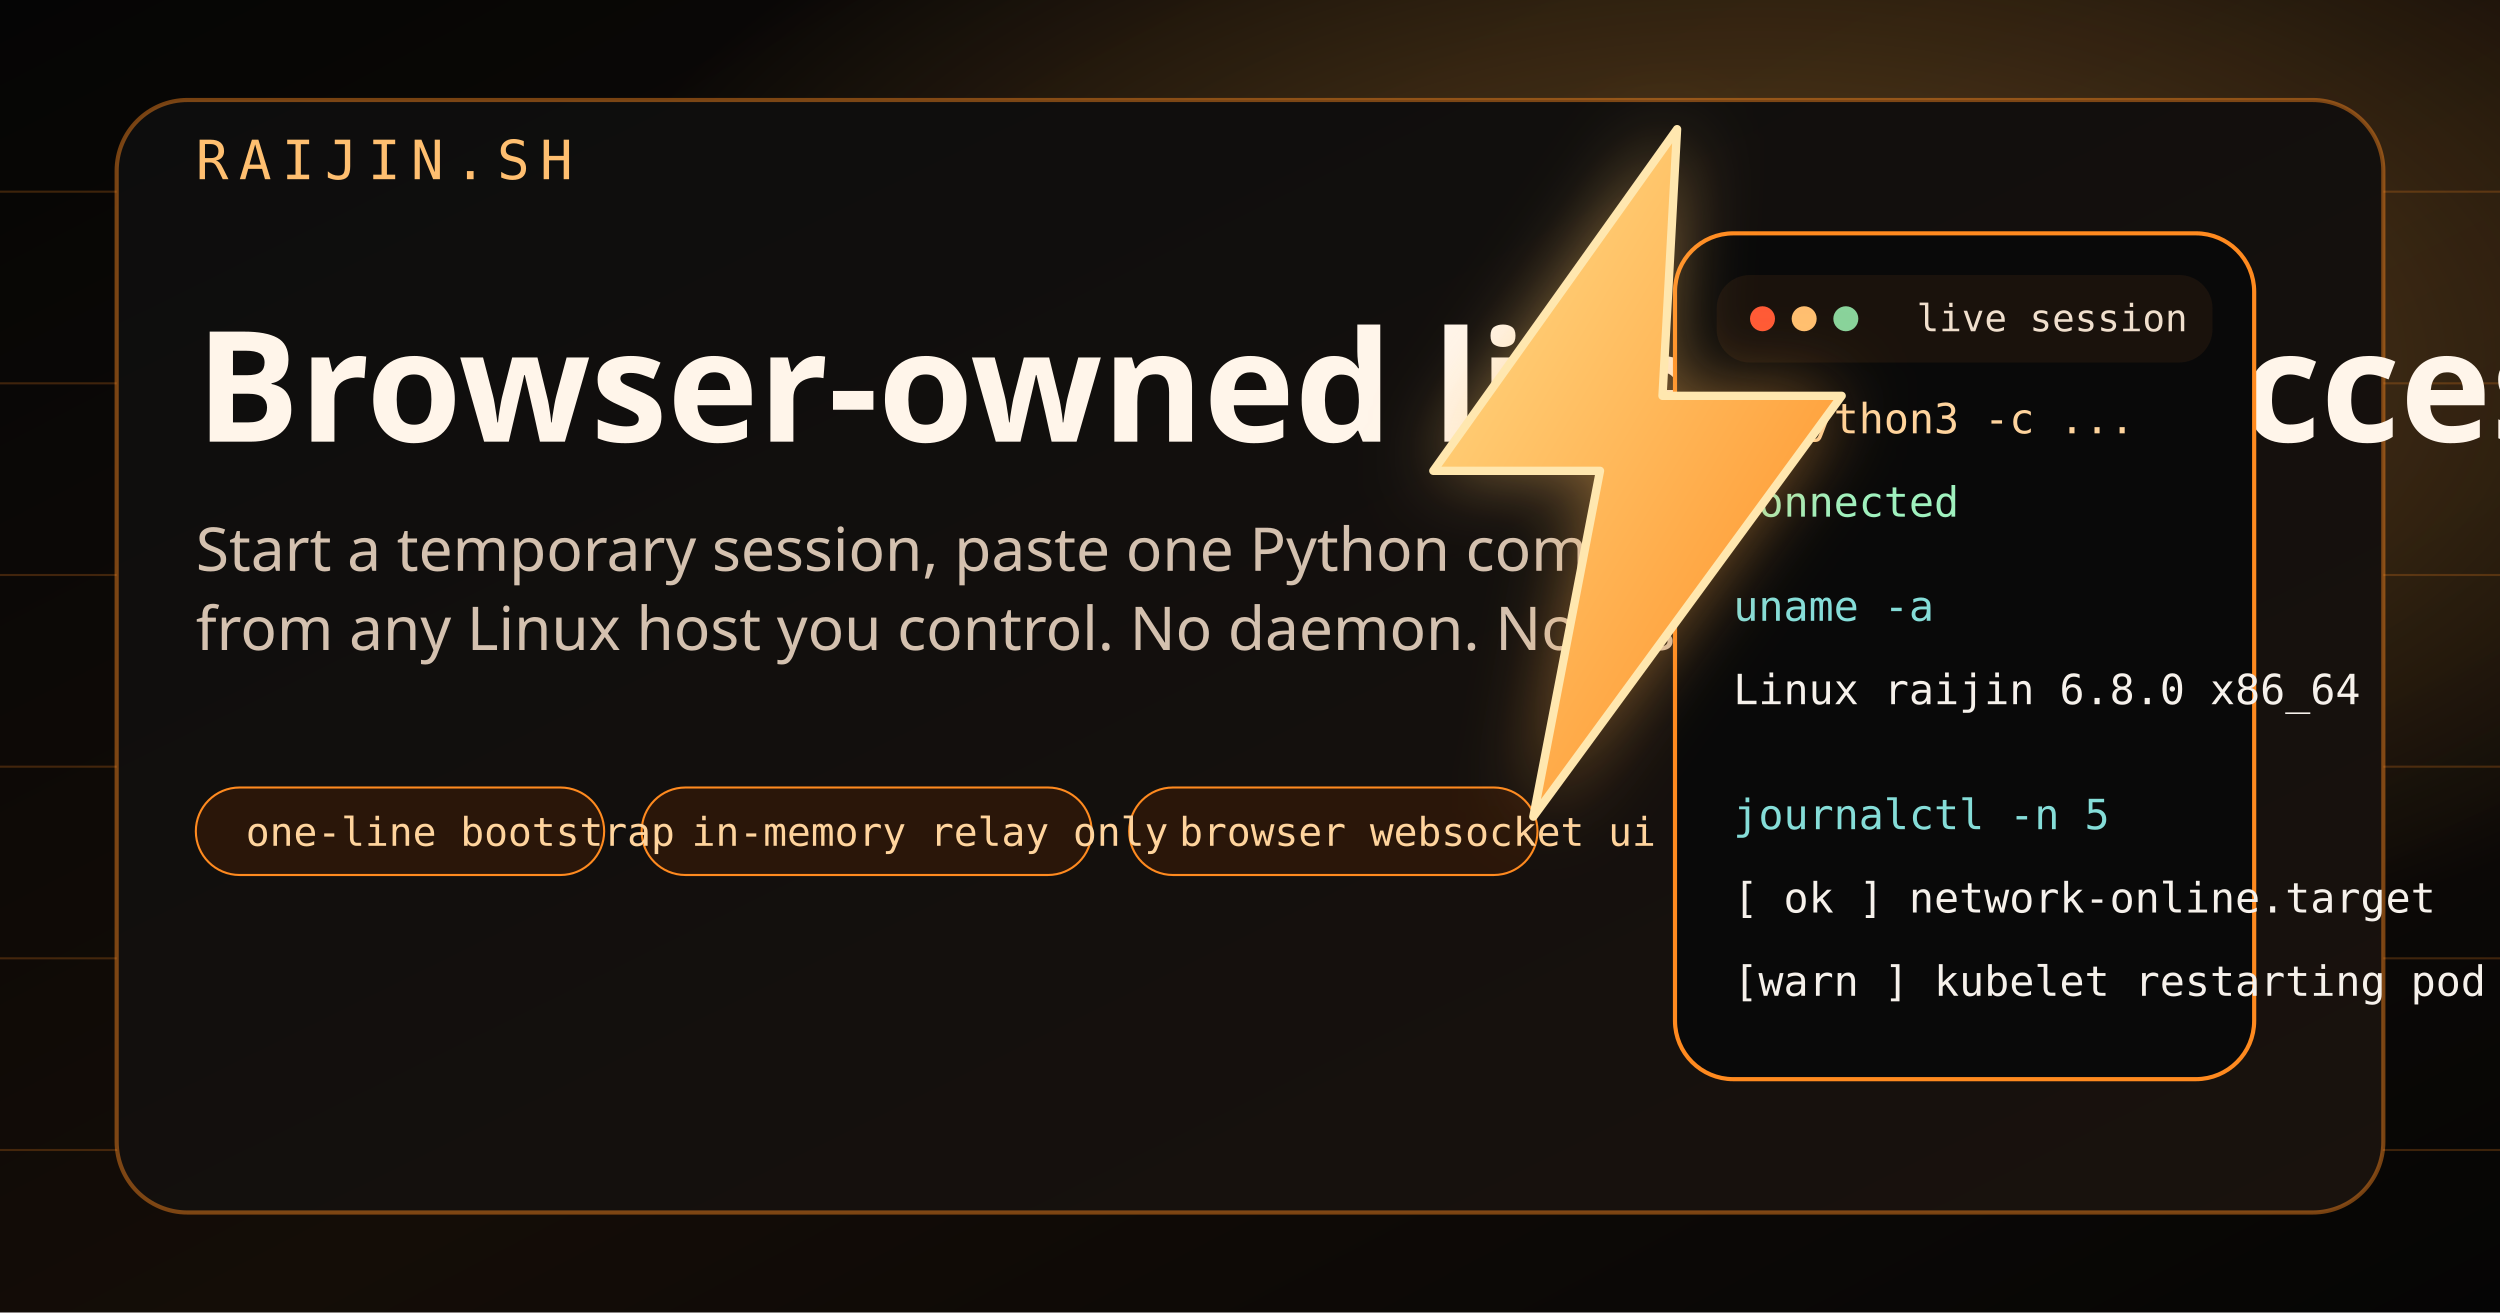
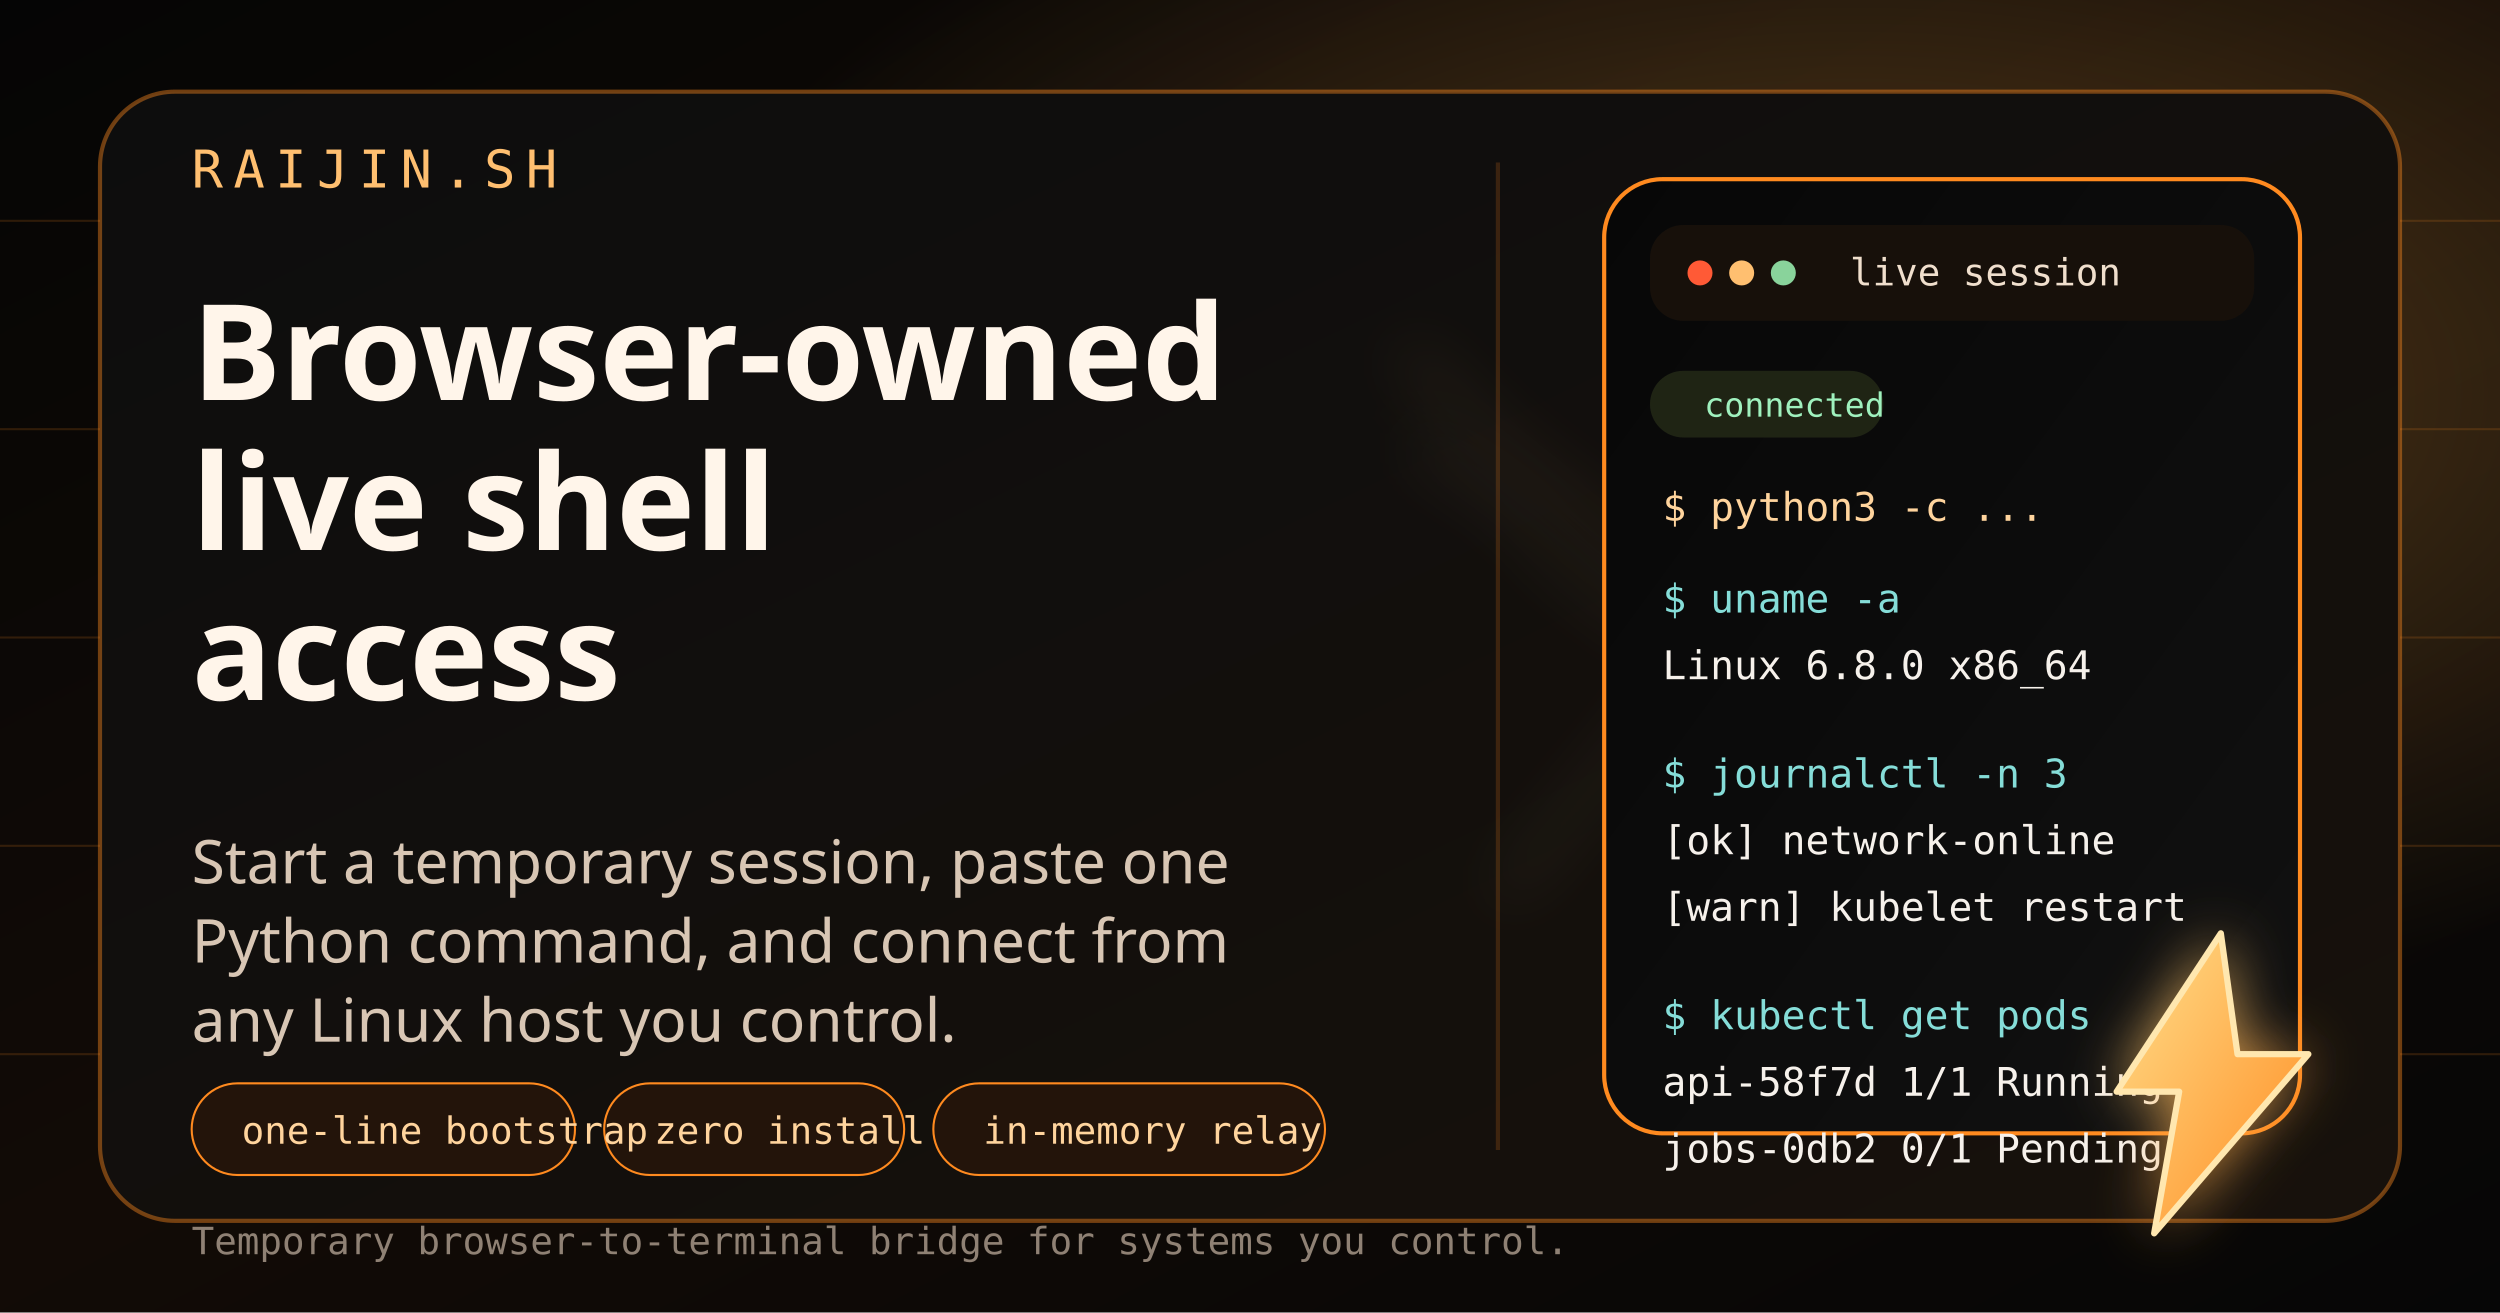
<svg xmlns="http://www.w3.org/2000/svg" viewBox="0 0 1200 630" role="img" aria-label="raijin.sh social preview">
  <defs>
    <linearGradient id="bg" x1="0%" y1="0%" x2="100%" y2="100%">
      <stop offset="0%" stop-color="#050505" />
-       <stop offset="55%" stop-color="#140d07" />
-       <stop offset="100%" stop-color="#050505" />
+       <stop offset="48%" stop-color="#120b06" />
+       <stop offset="100%" stop-color="#060606" />
    </linearGradient>
    <linearGradient id="panel" x1="0%" y1="0%" x2="100%" y2="100%">
      <stop offset="0%" stop-color="#0d0d0d" />
-       <stop offset="100%" stop-color="#19120d" />
+       <stop offset="100%" stop-color="#17110c" />
    </linearGradient>
-     <linearGradient id="bolt" x1="0%" y1="0%" x2="100%" y2="100%">
+     <linearGradient id="terminalPanel" x1="0%" y1="0%" x2="100%" y2="100%">
+       <stop offset="0%" stop-color="#070707" />
+       <stop offset="100%" stop-color="#111111" />
+     </linearGradient>
+     <linearGradient id="accent" x1="0%" y1="0%" x2="100%" y2="100%">
      <stop offset="0%" stop-color="#ffe08d" />
      <stop offset="100%" stop-color="#ff8a1f" />
    </linearGradient>
-     <radialGradient id="glow" cx="70%" cy="28%" r="48%">
-       <stop offset="0%" stop-color="#ffb14d" stop-opacity="0.35" />
+     <radialGradient id="warmGlow" cx="74%" cy="30%" r="48%">
+       <stop offset="0%" stop-color="#ffb14d" stop-opacity="0.3" />
      <stop offset="100%" stop-color="#ffb14d" stop-opacity="0" />
    </radialGradient>
-     <filter id="softGlow" x="-30%" y="-30%" width="160%" height="160%">
-       <feGaussianBlur stdDeviation="18" />
+     <filter id="softGlow" x="-40%" y="-40%" width="180%" height="180%">
+       <feGaussianBlur stdDeviation="14" />
    </filter>
  </defs>
  <rect width="1200" height="630" fill="url(#bg)" />
-   <rect width="1200" height="630" fill="url(#glow)" />
-   <g opacity="0.22">
-     <path d="M0 92H1200" stroke="#ff8a1f" stroke-width="1" />
-     <path d="M0 184H1200" stroke="#ff8a1f" stroke-width="1" />
-     <path d="M0 276H1200" stroke="#ff8a1f" stroke-width="1" />
-     <path d="M0 368H1200" stroke="#ff8a1f" stroke-width="1" />
-     <path d="M0 460H1200" stroke="#ff8a1f" stroke-width="1" />
-     <path d="M0 552H1200" stroke="#ff8a1f" stroke-width="1" />
+   <rect width="1200" height="630" fill="url(#warmGlow)" />
+   <g opacity="0.16">
+     <path d="M0 106H1200" stroke="#ff8a1f" stroke-width="1" />
+     <path d="M0 206H1200" stroke="#ff8a1f" stroke-width="1" />
+     <path d="M0 306H1200" stroke="#ff8a1f" stroke-width="1" />
+     <path d="M0 406H1200" stroke="#ff8a1f" stroke-width="1" />
+     <path d="M0 506H1200" stroke="#ff8a1f" stroke-width="1" />
  </g>
-   <rect x="56" y="48" width="1088" height="534" rx="34" fill="url(#panel)" stroke="#ff8a1f" stroke-opacity="0.45" stroke-width="2" />
-   <g transform="translate(94 86)">
-     <text x="0" y="0" fill="#ffbf70" font-family="IBM Plex Mono, SFMono-Regular, monospace" font-size="26" letter-spacing="5">
+   <rect x="48" y="44" width="1104" height="542" rx="36" fill="url(#panel)" stroke="#ff8a1f" stroke-opacity="0.42" stroke-width="2" />
+   <rect x="718" y="78" width="2" height="474" fill="#ff8a1f" fill-opacity="0.18" />
+   <g transform="translate(92 90)">
+     <text x="0" y="0" fill="#ffbf70" font-family="IBM Plex Mono, SFMono-Regular, monospace" font-size="25" letter-spacing="5">
      RAIJIN.SH
    </text>
-     <text x="0" y="126" fill="#fff5ea" font-family="IBM Plex Sans, Segoe UI, sans-serif" font-size="74" font-weight="700">
-       Browser-owned live shell access
+     <text x="0" y="102" fill="#fff5ea" font-family="IBM Plex Sans, Segoe UI, sans-serif" font-size="64" font-weight="700">
+       <tspan x="0" dy="0">Browser-owned</tspan>
+       <tspan x="0" dy="72">live shell</tspan>
+       <tspan x="0" dy="72">access</tspan>
    </text>
-     <text x="0" y="188" fill="#d4c1af" font-family="IBM Plex Sans, Segoe UI, sans-serif" font-size="29">
-       Start a temporary session, paste one Python command, and connect
+     <text x="0" y="334" fill="#d8c6b4" font-family="IBM Plex Sans, Segoe UI, sans-serif" font-size="29">
+       <tspan x="0" dy="0">Start a temporary session, paste one</tspan>
+       <tspan x="0" dy="38">Python command, and connect from</tspan>
+       <tspan x="0" dy="38">any Linux host you control.</tspan>
    </text>
-     <text x="0" y="226" fill="#d4c1af" font-family="IBM Plex Sans, Segoe UI, sans-serif" font-size="29">
-       from any Linux host you control. No daemon. No install residue.
-     </text>
-     <g transform="translate(0 292)">
-       <rect x="0" y="0" width="196" height="42" rx="21" fill="#2a1609" stroke="#ff8a1f" />
-       <rect x="214" y="0" width="216" height="42" rx="21" fill="#2a1609" stroke="#ff8a1f" />
-       <rect x="448" y="0" width="196" height="42" rx="21" fill="#2a1609" stroke="#ff8a1f" />
-       <text x="24" y="28" fill="#ffd49d" font-family="IBM Plex Mono, SFMono-Regular, monospace" font-size="19">
+     <g transform="translate(0 430)">
+       <rect x="0" y="0" width="184" height="44" rx="22" fill="#23140a" stroke="#ff8a1f" />
+       <rect x="198" y="0" width="144" height="44" rx="22" fill="#23140a" stroke="#ff8a1f" />
+       <rect x="356" y="0" width="188" height="44" rx="22" fill="#23140a" stroke="#ff8a1f" />
+       <text x="24" y="29" fill="#ffd49d" font-family="IBM Plex Mono, SFMono-Regular, monospace" font-size="18">
        one-line bootstrap
      </text>
-       <text x="238" y="28" fill="#ffd49d" font-family="IBM Plex Mono, SFMono-Regular, monospace" font-size="19">
-         in-memory relay only
+       <text x="222" y="29" fill="#ffd49d" font-family="IBM Plex Mono, SFMono-Regular, monospace" font-size="18">
+         zero install
      </text>
-       <text x="472" y="28" fill="#ffd49d" font-family="IBM Plex Mono, SFMono-Regular, monospace" font-size="19">
-         browser websocket ui
+       <text x="380" y="29" fill="#ffd49d" font-family="IBM Plex Mono, SFMono-Regular, monospace" font-size="18">
+         in-memory relay
      </text>
    </g>
+     <text x="0" y="512" fill="#8f8174" font-family="IBM Plex Mono, SFMono-Regular, monospace" font-size="18">
+       Temporary browser-to-terminal bridge for systems you control.
+     </text>
  </g>
-   <g transform="translate(804 112)">
-     <rect x="0" y="0" width="278" height="406" rx="28" fill="#090909" stroke="#ff8a1f" stroke-width="2" />
-     <rect x="20" y="20" width="238" height="42" rx="16" fill="#1a120c" />
-     <circle cx="42" cy="41" r="6" fill="#ff5a36" />
-     <circle cx="62" cy="41" r="6" fill="#ffbf70" />
-     <circle cx="82" cy="41" r="6" fill="#89d39b" />
-     <text x="116" y="47" fill="#f0dfcd" font-family="IBM Plex Mono, SFMono-Regular, monospace" font-size="18">
+   <g opacity="0.42">
+     <path d="M676 170L720 214L770 252L824 300L882 338L940 390L1004 438" stroke="#ffbf70" stroke-width="2.4" stroke-linecap="round" stroke-linejoin="round" fill="none" filter="url(#softGlow)" />
+     <path d="M680 212L724 240L756 274L796 304" stroke="#ffd995" stroke-width="1.8" stroke-linecap="round" fill="none" filter="url(#softGlow)" />
+     <path d="M820 300L792 346L760 384L722 428" stroke="#ffd995" stroke-width="1.8" stroke-linecap="round" fill="none" filter="url(#softGlow)" />
+     <path d="M882 338L924 320L972 312L1020 308" stroke="#ffd995" stroke-width="1.8" stroke-linecap="round" fill="none" filter="url(#softGlow)" />
+     <path d="M940 390L980 430L1016 468L1050 506" stroke="#ffd995" stroke-width="1.8" stroke-linecap="round" fill="none" filter="url(#softGlow)" />
+   </g>
+   <g transform="translate(770 86)">
+     <rect x="0" y="0" width="334" height="458" rx="28" fill="url(#terminalPanel)" stroke="#ff8a1f" stroke-width="2" />
+     <rect x="22" y="22" width="290" height="46" rx="16" fill="#17100a" />
+     <circle cx="46" cy="45" r="6" fill="#ff5a36" />
+     <circle cx="66" cy="45" r="6" fill="#ffbf70" />
+     <circle cx="86" cy="45" r="6" fill="#89d39b" />
+     <text x="118" y="51" fill="#f0dfcd" font-family="IBM Plex Mono, SFMono-Regular, monospace" font-size="18">
      live session
    </text>
-     <g transform="translate(28 96)" font-family="IBM Plex Mono, SFMono-Regular, monospace" font-size="20">
+     <rect x="22" y="92" width="112" height="32" rx="16" fill="#1f2414" />
+     <text x="48" y="114" fill="#9ff1be" font-family="IBM Plex Mono, SFMono-Regular, monospace" font-size="16">
+       connected
+     </text>
+     <g transform="translate(28 164)" font-family="IBM Plex Mono, SFMono-Regular, monospace" font-size="19">
      <text x="0" y="0" fill="#ffd49d">$ python3 -c ...</text>
-       <text x="0" y="40" fill="#9ff1be">connected</text>
-       <text x="0" y="90" fill="#85ddd8">uname -a</text>
-       <text x="0" y="130" fill="#f6f1eb">Linux raijin 6.8.0 x86_64</text>
-       <text x="0" y="190" fill="#85ddd8">journalctl -n 5</text>
-       <text x="0" y="230" fill="#f6f1eb">[  ok  ] network-online.target</text>
-       <text x="0" y="270" fill="#f6f1eb">[warn ] kubelet restarting pod</text>
+       <text x="0" y="44" fill="#85ddd8">$ uname -a</text>
+       <text x="0" y="76" fill="#f6f1eb">Linux 6.8.0 x86_64</text>
+       <text x="0" y="128" fill="#85ddd8">$ journalctl -n 3</text>
+       <text x="0" y="160" fill="#f6f1eb">[ok] network-online</text>
+       <text x="0" y="192" fill="#f6f1eb">[warn] kubelet restart</text>
+       <text x="0" y="244" fill="#85ddd8">$ kubectl get pods</text>
+       <text x="0" y="276" fill="#f6f1eb">api-58f7d 1/1 Running</text>
+       <text x="0" y="308" fill="#f6f1eb">jobs-0db2 0/1 Pending</text>
    </g>
  </g>
-   <g transform="translate(688 62)">
-     <path d="M117 0L0 164H80L48 330L196 128H110L117 0Z" fill="url(#bolt)" filter="url(#softGlow)" opacity="0.52" />
-     <path d="M117 0L0 164H80L48 330L196 128H110L117 0Z" fill="url(#bolt)" stroke="#ffe7af" stroke-width="4" stroke-linejoin="round" />
+   <g transform="translate(1016 448)">
+     <path d="M50 0L0 76H30L18 144L92 58H58L50 0Z" fill="url(#accent)" fill-opacity="0.82" filter="url(#softGlow)" />
+     <path d="M50 0L0 76H30L18 144L92 58H58L50 0Z" fill="url(#accent)" stroke="#ffe7af" stroke-width="3" stroke-linejoin="round" />
  </g>
</svg>
